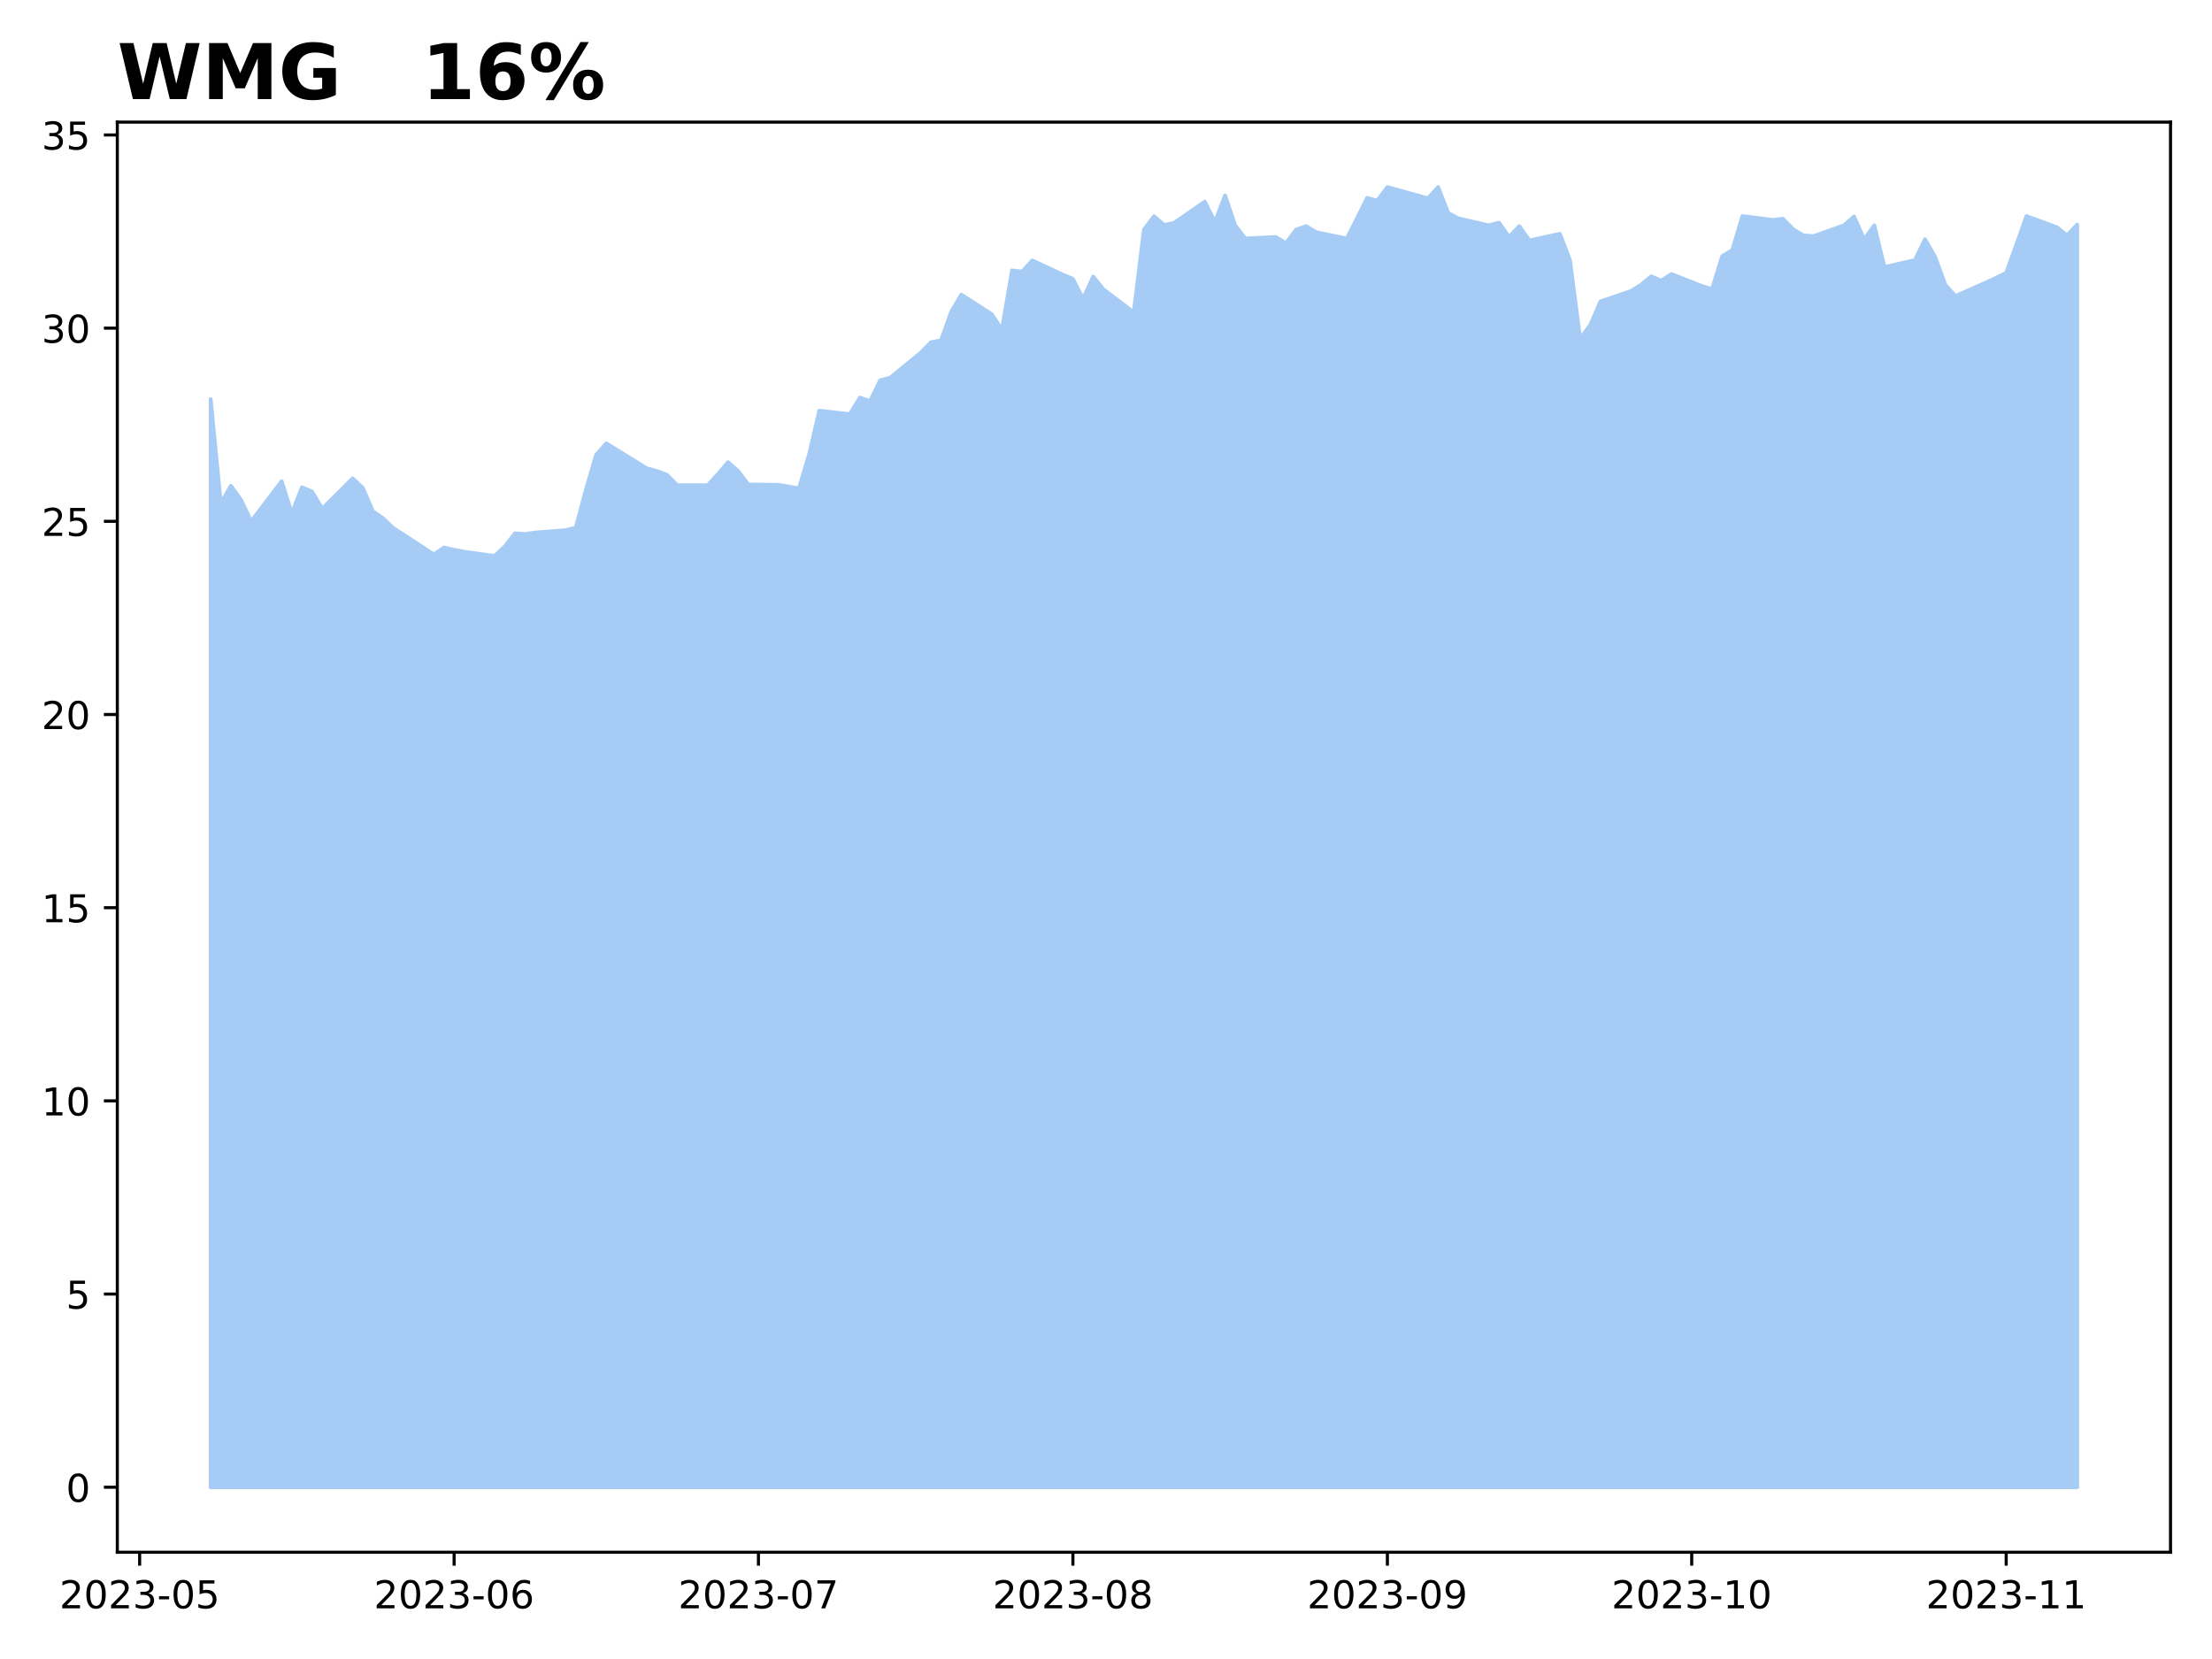
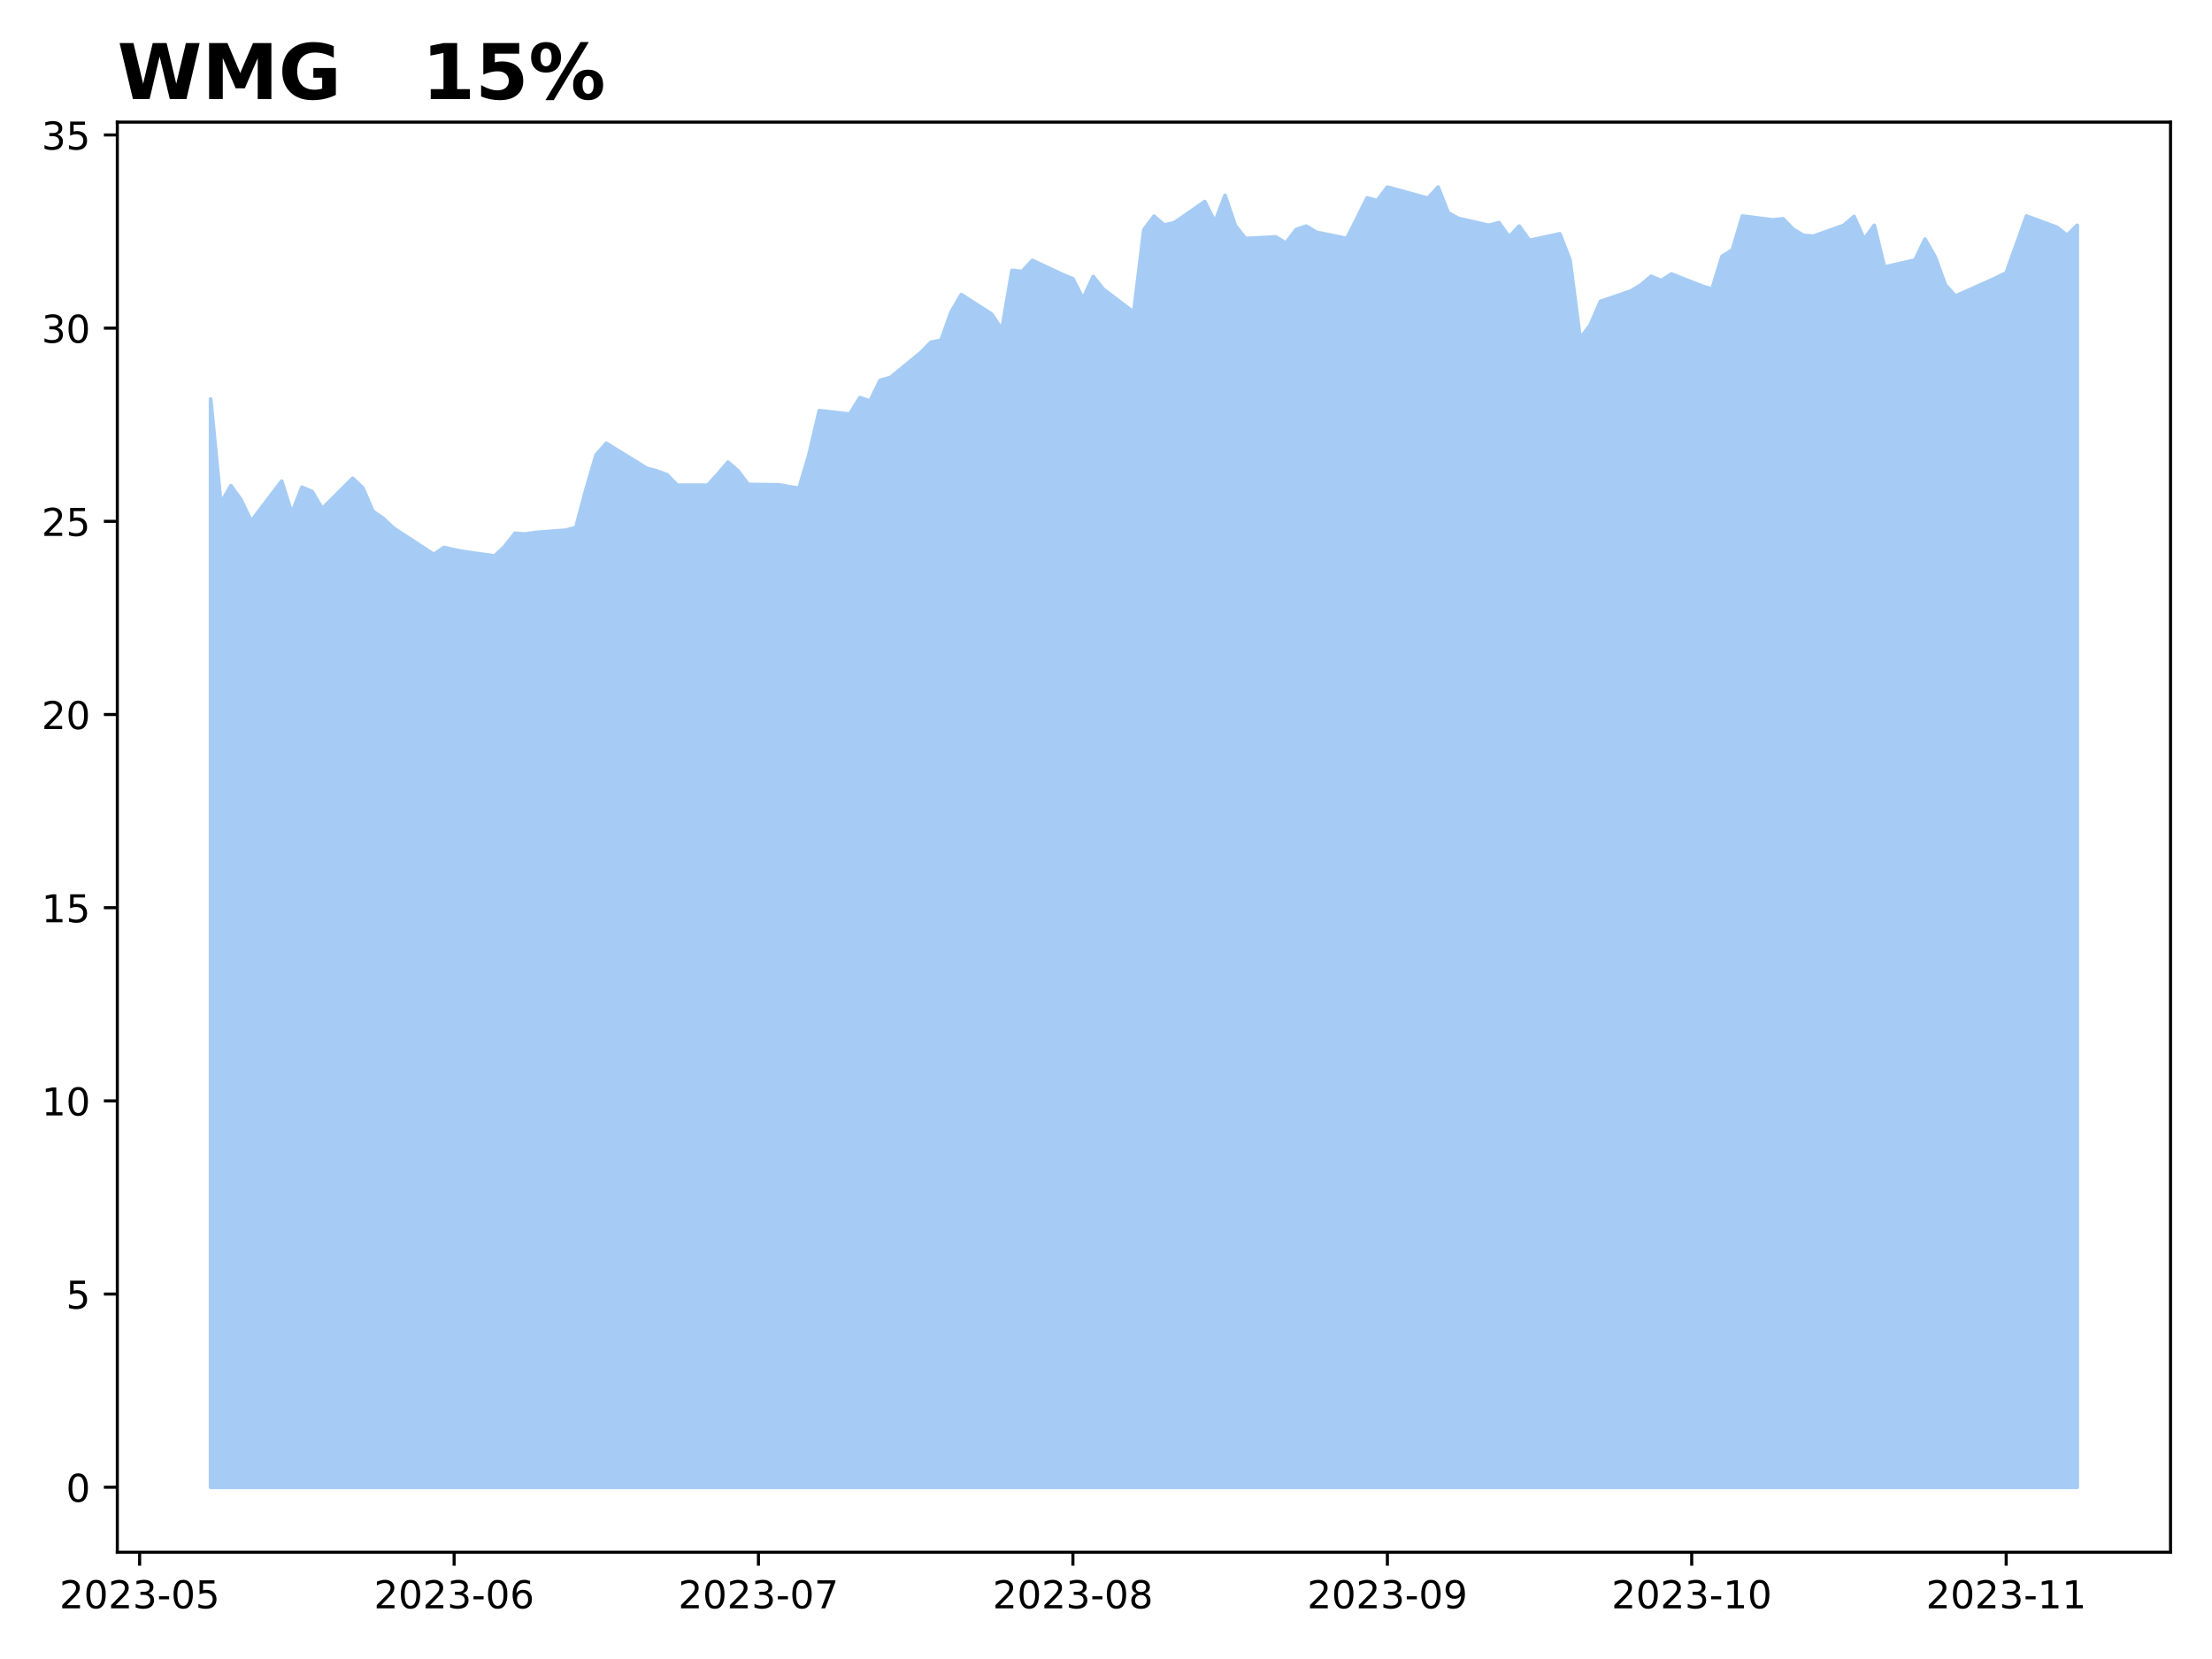
<svg xmlns="http://www.w3.org/2000/svg" xmlns:xlink="http://www.w3.org/1999/xlink" height="432pt" version="1.1" viewBox="0 0 576 432" width="576pt">
  <defs>
    <style type="text/css">
*{stroke-linecap:butt;stroke-linejoin:round;}
  </style>
  </defs>
  <g id="figure_1">
    <g id="patch_1">
      <path d="M 0 432  L 576 432  L 576 0  L 0 0  z " style="fill:#ffffff;" />
    </g>
    <g id="axes_1">
      <g id="patch_2">
        <path d="M 30.55 404.2  L 565.2 404.2  L 565.2 31.8  L 30.55 31.8  z " style="fill:#ffffff;" />
      </g>
      <g id="PolyCollection_1">
        <defs>
-           <path d="M 54.852 -44.727  L 54.852 -328.073  L 57.494 -300.922  L 60.135 -305.497  L 62.777 -301.817  L 65.418 -296.248  L 73.343 -306.69  L 75.985 -298.336  L 78.626 -305.099  L 81.268 -304.005  L 83.909 -299.53  L 91.834 -307.436  L 94.476 -304.934  L 97.117 -298.829  L 99.759 -297.028  L 102.4 -294.526  L 112.966 -287.62  L 115.608 -289.422  L 118.25 -288.821  L 120.891 -288.321  L 128.816 -287.22  L 131.457 -289.722  L 134.099 -293.125  L 136.74 -292.924  L 139.382 -293.325  L 147.307 -293.925  L 149.948 -294.626  L 152.59 -304.534  L 155.231 -313.541  L 157.873 -316.543  L 168.439 -310.038  L 171.081 -309.337  L 173.722 -308.337  L 176.364 -305.634  L 184.288 -305.634  L 186.93 -308.537  L 189.571 -311.639  L 192.213 -309.337  L 194.854 -305.835  L 202.779 -305.735  L 208.062 -304.834  L 210.704 -313.741  L 213.345 -325.05  L 221.27 -324.149  L 223.912 -328.453  L 226.553 -327.552  L 229.195 -332.956  L 231.836 -333.657  L 239.761 -340.162  L 242.402 -342.864  L 245.044 -343.364  L 247.686 -350.77  L 250.327 -355.274  L 258.252 -350.17  L 260.893 -346.167  L 263.535 -361.579  L 266.176 -361.279  L 268.818 -364.181  L 276.743 -360.478  L 279.384 -359.377  L 282.026 -354.173  L 284.667 -359.978  L 287.309 -356.675  L 295.233 -350.67  L 297.875 -372.187  L 300.517 -375.69  L 303.158 -373.388  L 305.8 -373.989  L 313.724 -379.493  L 316.366 -374.189  L 319.007 -381.094  L 321.649 -373.288  L 324.291 -369.886  L 332.215 -370.286  L 334.857 -368.685  L 337.498 -372.206  L 340.14 -373.111  L 342.781 -371.502  L 350.706 -369.892  L 353.348 -375.123  L 355.989 -380.456  L 358.631 -379.751  L 361.272 -383.273  L 371.838 -380.355  L 374.48 -383.273  L 377.122 -376.532  L 379.763 -375.123  L 387.688 -373.313  L 390.329 -374.017  L 392.971 -370.294  L 395.612 -373.111  L 398.254 -369.389  L 406.179 -371.099  L 408.82 -364.258  L 411.462 -343.834  L 414.103 -347.356  L 416.745 -353.493  L 424.669 -356.209  L 427.311 -357.819  L 429.953 -360.032  L 432.594 -358.926  L 435.236 -360.636  L 443.16 -357.517  L 445.802 -356.712  L 448.443 -365.264  L 451.085 -366.874  L 453.727 -375.727  L 461.651 -374.721  L 464.293 -375.023  L 466.934 -372.306  L 469.576 -370.697  L 472.217 -370.496  L 480.142 -373.313  L 482.784 -375.627  L 485.425 -369.691  L 488.067 -373.313  L 490.708 -362.447  L 498.633 -364.258  L 501.274 -369.691  L 503.916 -365.063  L 506.558 -357.819  L 509.199 -354.901  L 517.124 -358.423  L 519.765 -359.63  L 522.407 -360.938  L 525.048 -368.282  L 527.69 -375.727  L 535.615 -372.81  L 538.256 -370.697  L 540.898 -373.514  L 540.898 -44.727  L 540.898 -44.727  L 538.256 -44.727  L 535.615 -44.727  L 527.69 -44.727  L 525.048 -44.727  L 522.407 -44.727  L 519.765 -44.727  L 517.124 -44.727  L 509.199 -44.727  L 506.558 -44.727  L 503.916 -44.727  L 501.274 -44.727  L 498.633 -44.727  L 490.708 -44.727  L 488.067 -44.727  L 485.425 -44.727  L 482.784 -44.727  L 480.142 -44.727  L 472.217 -44.727  L 469.576 -44.727  L 466.934 -44.727  L 464.293 -44.727  L 461.651 -44.727  L 453.727 -44.727  L 451.085 -44.727  L 448.443 -44.727  L 445.802 -44.727  L 443.16 -44.727  L 435.236 -44.727  L 432.594 -44.727  L 429.953 -44.727  L 427.311 -44.727  L 424.669 -44.727  L 416.745 -44.727  L 414.103 -44.727  L 411.462 -44.727  L 408.82 -44.727  L 406.179 -44.727  L 398.254 -44.727  L 395.612 -44.727  L 392.971 -44.727  L 390.329 -44.727  L 387.688 -44.727  L 379.763 -44.727  L 377.122 -44.727  L 374.48 -44.727  L 371.838 -44.727  L 361.272 -44.727  L 358.631 -44.727  L 355.989 -44.727  L 353.348 -44.727  L 350.706 -44.727  L 342.781 -44.727  L 340.14 -44.727  L 337.498 -44.727  L 334.857 -44.727  L 332.215 -44.727  L 324.291 -44.727  L 321.649 -44.727  L 319.007 -44.727  L 316.366 -44.727  L 313.724 -44.727  L 305.8 -44.727  L 303.158 -44.727  L 300.517 -44.727  L 297.875 -44.727  L 295.233 -44.727  L 287.309 -44.727  L 284.667 -44.727  L 282.026 -44.727  L 279.384 -44.727  L 276.743 -44.727  L 268.818 -44.727  L 266.176 -44.727  L 263.535 -44.727  L 260.893 -44.727  L 258.252 -44.727  L 250.327 -44.727  L 247.686 -44.727  L 245.044 -44.727  L 242.402 -44.727  L 239.761 -44.727  L 231.836 -44.727  L 229.195 -44.727  L 226.553 -44.727  L 223.912 -44.727  L 221.27 -44.727  L 213.345 -44.727  L 210.704 -44.727  L 208.062 -44.727  L 202.779 -44.727  L 194.854 -44.727  L 192.213 -44.727  L 189.571 -44.727  L 186.93 -44.727  L 184.288 -44.727  L 176.364 -44.727  L 173.722 -44.727  L 171.081 -44.727  L 168.439 -44.727  L 157.873 -44.727  L 155.231 -44.727  L 152.59 -44.727  L 149.948 -44.727  L 147.307 -44.727  L 139.382 -44.727  L 136.74 -44.727  L 134.099 -44.727  L 131.457 -44.727  L 128.816 -44.727  L 120.891 -44.727  L 118.25 -44.727  L 115.608 -44.727  L 112.966 -44.727  L 102.4 -44.727  L 99.759 -44.727  L 97.117 -44.727  L 94.476 -44.727  L 91.834 -44.727  L 83.909 -44.727  L 81.268 -44.727  L 78.626 -44.727  L 75.985 -44.727  L 73.343 -44.727  L 65.418 -44.727  L 62.777 -44.727  L 60.135 -44.727  L 57.494 -44.727  L 54.852 -44.727  z " id="m905f80886f" style="stroke:#a6ccf5;" />
+           <path d="M 54.852 -44.727  L 54.852 -328.073  L 57.494 -300.922  L 60.135 -305.497  L 62.777 -301.817  L 65.418 -296.248  L 73.343 -306.69  L 75.985 -298.336  L 78.626 -305.099  L 81.268 -304.005  L 83.909 -299.53  L 91.834 -307.436  L 94.476 -304.934  L 97.117 -298.829  L 99.759 -297.028  L 102.4 -294.526  L 112.966 -287.62  L 115.608 -289.422  L 118.25 -288.821  L 120.891 -288.321  L 128.816 -287.22  L 131.457 -289.722  L 134.099 -293.125  L 136.74 -292.924  L 139.382 -293.325  L 147.307 -293.925  L 149.948 -294.626  L 152.59 -304.534  L 155.231 -313.541  L 157.873 -316.543  L 168.439 -310.038  L 171.081 -309.337  L 173.722 -308.337  L 176.364 -305.634  L 184.288 -305.634  L 186.93 -308.537  L 189.571 -311.639  L 192.213 -309.337  L 194.854 -305.835  L 202.779 -305.735  L 208.062 -304.834  L 210.704 -313.741  L 213.345 -325.05  L 221.27 -324.149  L 223.912 -328.453  L 226.553 -327.552  L 229.195 -332.956  L 231.836 -333.657  L 239.761 -340.162  L 242.402 -342.864  L 245.044 -343.364  L 247.686 -350.77  L 250.327 -355.274  L 258.252 -350.17  L 260.893 -346.167  L 263.535 -361.579  L 266.176 -361.279  L 268.818 -364.181  L 276.743 -360.478  L 279.384 -359.377  L 282.026 -354.173  L 284.667 -359.978  L 287.309 -356.675  L 295.233 -350.67  L 297.875 -372.187  L 300.517 -375.69  L 303.158 -373.388  L 305.8 -373.989  L 313.724 -379.493  L 316.366 -374.189  L 319.007 -381.094  L 321.649 -373.288  L 324.291 -369.886  L 332.215 -370.286  L 334.857 -368.685  L 337.498 -372.206  L 340.14 -373.111  L 342.781 -371.502  L 350.706 -369.892  L 353.348 -375.123  L 355.989 -380.456  L 358.631 -379.751  L 361.272 -383.273  L 371.838 -380.355  L 374.48 -383.273  L 377.122 -376.532  L 379.763 -375.123  L 387.688 -373.313  L 390.329 -374.017  L 392.971 -370.294  L 395.612 -373.111  L 398.254 -369.389  L 406.179 -371.099  L 408.82 -364.258  L 411.462 -343.834  L 414.103 -347.356  L 416.745 -353.493  L 424.669 -356.209  L 427.311 -357.819  L 429.953 -360.032  L 432.594 -358.926  L 435.236 -360.636  L 443.16 -357.517  L 445.802 -356.712  L 448.443 -365.264  L 451.085 -366.874  L 453.727 -375.727  L 461.651 -374.721  L 464.293 -375.023  L 466.934 -372.306  L 469.576 -370.697  L 472.217 -370.496  L 480.142 -373.313  L 482.784 -375.627  L 485.425 -369.691  L 488.067 -373.313  L 490.708 -362.447  L 498.633 -364.258  L 501.274 -369.691  L 503.916 -365.063  L 506.558 -357.819  L 509.199 -354.901  L 517.124 -358.423  L 519.765 -359.63  L 522.407 -360.938  L 525.048 -368.282  L 527.69 -375.727  L 535.615 -372.81  L 538.256 -370.697  L 540.898 -373.313  L 540.898 -44.727  L 540.898 -44.727  L 538.256 -44.727  L 535.615 -44.727  L 527.69 -44.727  L 525.048 -44.727  L 522.407 -44.727  L 519.765 -44.727  L 517.124 -44.727  L 509.199 -44.727  L 506.558 -44.727  L 503.916 -44.727  L 501.274 -44.727  L 498.633 -44.727  L 490.708 -44.727  L 488.067 -44.727  L 485.425 -44.727  L 482.784 -44.727  L 480.142 -44.727  L 472.217 -44.727  L 469.576 -44.727  L 466.934 -44.727  L 464.293 -44.727  L 461.651 -44.727  L 453.727 -44.727  L 451.085 -44.727  L 448.443 -44.727  L 445.802 -44.727  L 443.16 -44.727  L 435.236 -44.727  L 432.594 -44.727  L 429.953 -44.727  L 427.311 -44.727  L 424.669 -44.727  L 416.745 -44.727  L 414.103 -44.727  L 411.462 -44.727  L 408.82 -44.727  L 406.179 -44.727  L 398.254 -44.727  L 395.612 -44.727  L 392.971 -44.727  L 390.329 -44.727  L 387.688 -44.727  L 379.763 -44.727  L 377.122 -44.727  L 374.48 -44.727  L 371.838 -44.727  L 361.272 -44.727  L 358.631 -44.727  L 355.989 -44.727  L 353.348 -44.727  L 350.706 -44.727  L 342.781 -44.727  L 340.14 -44.727  L 337.498 -44.727  L 334.857 -44.727  L 332.215 -44.727  L 324.291 -44.727  L 321.649 -44.727  L 319.007 -44.727  L 316.366 -44.727  L 313.724 -44.727  L 305.8 -44.727  L 303.158 -44.727  L 300.517 -44.727  L 297.875 -44.727  L 295.233 -44.727  L 287.309 -44.727  L 284.667 -44.727  L 282.026 -44.727  L 279.384 -44.727  L 276.743 -44.727  L 268.818 -44.727  L 266.176 -44.727  L 263.535 -44.727  L 260.893 -44.727  L 258.252 -44.727  L 250.327 -44.727  L 247.686 -44.727  L 245.044 -44.727  L 242.402 -44.727  L 239.761 -44.727  L 231.836 -44.727  L 229.195 -44.727  L 226.553 -44.727  L 223.912 -44.727  L 221.27 -44.727  L 213.345 -44.727  L 210.704 -44.727  L 208.062 -44.727  L 202.779 -44.727  L 194.854 -44.727  L 192.213 -44.727  L 189.571 -44.727  L 186.93 -44.727  L 184.288 -44.727  L 176.364 -44.727  L 173.722 -44.727  L 171.081 -44.727  L 168.439 -44.727  L 157.873 -44.727  L 155.231 -44.727  L 152.59 -44.727  L 149.948 -44.727  L 147.307 -44.727  L 139.382 -44.727  L 136.74 -44.727  L 134.099 -44.727  L 131.457 -44.727  L 128.816 -44.727  L 120.891 -44.727  L 118.25 -44.727  L 115.608 -44.727  L 112.966 -44.727  L 102.4 -44.727  L 99.759 -44.727  L 97.117 -44.727  L 94.476 -44.727  L 91.834 -44.727  L 83.909 -44.727  L 81.268 -44.727  L 78.626 -44.727  L 75.985 -44.727  L 73.343 -44.727  L 65.418 -44.727  L 62.777 -44.727  L 60.135 -44.727  L 57.494 -44.727  L 54.852 -44.727  z " id="mfe8c046370" style="stroke:#a6ccf5;" />
        </defs>
-         <g clip-path="url(#p1f608ba054)">
-           <use style="fill:#a6ccf5;stroke:#a6ccf5;" x="0" xlink:href="#m905f80886f" y="432" />
+         <g clip-path="url(#p358f93f9f3)">
+           <use style="fill:#a6ccf5;stroke:#a6ccf5;" x="0" xlink:href="#mfe8c046370" y="432" />
        </g>
      </g>
      <g id="matplotlib.axis_1">
        <g id="xtick_1">
          <g id="line2d_1">
            <defs>
-               <path d="M 0 0  L 0 3.5  " id="m93e937762d" style="stroke:#000000;stroke-width:0.8;" />
-             </defs>
-             <g>
-               <use style="stroke:#000000;stroke-width:0.8;" x="36.361" xlink:href="#m93e937762d" y="404.2" />
+               <path d="M 0 0  L 0 3.5  " id="mc000107511" style="stroke:#000000;stroke-width:0.8;" />
+             </defs>
+             <g>
+               <use style="stroke:#000000;stroke-width:0.8;" x="36.361" xlink:href="#mc000107511" y="404.2" />
            </g>
          </g>
          <g id="text_1">
            <defs>
              <path d="M 19.188 8.297  L 53.609 8.297  L 53.609 0  L 7.328 0  L 7.328 8.297  Q 12.938 14.109 22.625 23.891  Q 32.328 33.688 34.812 36.531  Q 39.547 41.844 41.422 45.531  Q 43.312 49.219 43.312 52.781  Q 43.312 58.594 39.234 62.25  Q 35.156 65.922 28.609 65.922  Q 23.969 65.922 18.812 64.312  Q 13.672 62.703 7.812 59.422  L 7.812 69.391  Q 13.766 71.781 18.938 73  Q 24.125 74.219 28.422 74.219  Q 39.75 74.219 46.484 68.547  Q 53.219 62.891 53.219 53.422  Q 53.219 48.922 51.531 44.891  Q 49.859 40.875 45.406 35.406  Q 44.188 33.984 37.641 27.219  Q 31.109 20.453 19.188 8.297  z " id="DejaVuSans-50" />
              <path d="M 31.781 66.406  Q 24.172 66.406 20.328 58.906  Q 16.5 51.422 16.5 36.375  Q 16.5 21.391 20.328 13.891  Q 24.172 6.391 31.781 6.391  Q 39.453 6.391 43.281 13.891  Q 47.125 21.391 47.125 36.375  Q 47.125 51.422 43.281 58.906  Q 39.453 66.406 31.781 66.406  z M 31.781 74.219  Q 44.047 74.219 50.516 64.516  Q 56.984 54.828 56.984 36.375  Q 56.984 17.969 50.516 8.266  Q 44.047 -1.422 31.781 -1.422  Q 19.531 -1.422 13.062 8.266  Q 6.594 17.969 6.594 36.375  Q 6.594 54.828 13.062 64.516  Q 19.531 74.219 31.781 74.219  z " id="DejaVuSans-48" />
              <path d="M 40.578 39.312  Q 47.656 37.797 51.625 33  Q 55.609 28.219 55.609 21.188  Q 55.609 10.406 48.188 4.484  Q 40.766 -1.422 27.094 -1.422  Q 22.516 -1.422 17.656 -0.516  Q 12.797 0.391 7.625 2.203  L 7.625 11.719  Q 11.719 9.328 16.594 8.109  Q 21.484 6.891 26.812 6.891  Q 36.078 6.891 40.938 10.547  Q 45.797 14.203 45.797 21.188  Q 45.797 27.641 41.281 31.266  Q 36.766 34.906 28.719 34.906  L 20.219 34.906  L 20.219 43.016  L 29.109 43.016  Q 36.375 43.016 40.234 45.922  Q 44.094 48.828 44.094 54.297  Q 44.094 59.906 40.109 62.906  Q 36.141 65.922 28.719 65.922  Q 24.656 65.922 20.016 65.031  Q 15.375 64.156 9.812 62.312  L 9.812 71.094  Q 15.438 72.656 20.344 73.438  Q 25.25 74.219 29.594 74.219  Q 40.828 74.219 47.359 69.109  Q 53.906 64.016 53.906 55.328  Q 53.906 49.266 50.438 45.094  Q 46.969 40.922 40.578 39.312  z " id="DejaVuSans-51" />
              <path d="M 4.891 31.391  L 31.203 31.391  L 31.203 23.391  L 4.891 23.391  z " id="DejaVuSans-45" />
              <path d="M 10.797 72.906  L 49.516 72.906  L 49.516 64.594  L 19.828 64.594  L 19.828 46.734  Q 21.969 47.469 24.109 47.828  Q 26.266 48.188 28.422 48.188  Q 40.625 48.188 47.75 41.5  Q 54.891 34.812 54.891 23.391  Q 54.891 11.625 47.562 5.094  Q 40.234 -1.422 26.906 -1.422  Q 22.312 -1.422 17.547 -0.641  Q 12.797 0.141 7.719 1.703  L 7.719 11.625  Q 12.109 9.234 16.797 8.062  Q 21.484 6.891 26.703 6.891  Q 35.156 6.891 40.078 11.328  Q 45.016 15.766 45.016 23.391  Q 45.016 31 40.078 35.438  Q 35.156 39.891 26.703 39.891  Q 22.75 39.891 18.812 39.016  Q 14.891 38.141 10.797 36.281  z " id="DejaVuSans-53" />
            </defs>
            <g transform="translate(15.47001 418.7984)scale(0.1 -0.1)">
              <use xlink:href="#DejaVuSans-50" />
              <use x="63.623" xlink:href="#DejaVuSans-48" />
              <use x="127.246" xlink:href="#DejaVuSans-50" />
              <use x="190.869" xlink:href="#DejaVuSans-51" />
              <use x="254.492" xlink:href="#DejaVuSans-45" />
              <use x="290.576" xlink:href="#DejaVuSans-48" />
              <use x="354.199" xlink:href="#DejaVuSans-53" />
            </g>
          </g>
        </g>
        <g id="xtick_2">
          <g id="line2d_2">
            <g>
-               <use style="stroke:#000000;stroke-width:0.8;" x="118.25" xlink:href="#m93e937762d" y="404.2" />
+               <use style="stroke:#000000;stroke-width:0.8;" x="118.25" xlink:href="#mc000107511" y="404.2" />
            </g>
          </g>
          <g id="text_2">
            <defs>
              <path d="M 33.016 40.375  Q 26.375 40.375 22.484 35.828  Q 18.609 31.297 18.609 23.391  Q 18.609 15.531 22.484 10.953  Q 26.375 6.391 33.016 6.391  Q 39.656 6.391 43.531 10.953  Q 47.406 15.531 47.406 23.391  Q 47.406 31.297 43.531 35.828  Q 39.656 40.375 33.016 40.375  z M 52.594 71.297  L 52.594 62.312  Q 48.875 64.062 45.094 64.984  Q 41.312 65.922 37.594 65.922  Q 27.828 65.922 22.672 59.328  Q 17.531 52.734 16.797 39.406  Q 19.672 43.656 24.016 45.922  Q 28.375 48.188 33.594 48.188  Q 44.578 48.188 50.953 41.516  Q 57.328 34.859 57.328 23.391  Q 57.328 12.156 50.688 5.359  Q 44.047 -1.422 33.016 -1.422  Q 20.359 -1.422 13.672 8.266  Q 6.984 17.969 6.984 36.375  Q 6.984 53.656 15.188 63.938  Q 23.391 74.219 37.203 74.219  Q 40.922 74.219 44.703 73.484  Q 48.484 72.75 52.594 71.297  z " id="DejaVuSans-54" />
            </defs>
            <g transform="translate(97.3581 418.7984)scale(0.1 -0.1)">
              <use xlink:href="#DejaVuSans-50" />
              <use x="63.623" xlink:href="#DejaVuSans-48" />
              <use x="127.246" xlink:href="#DejaVuSans-50" />
              <use x="190.869" xlink:href="#DejaVuSans-51" />
              <use x="254.492" xlink:href="#DejaVuSans-45" />
              <use x="290.576" xlink:href="#DejaVuSans-48" />
              <use x="354.199" xlink:href="#DejaVuSans-54" />
            </g>
          </g>
        </g>
        <g id="xtick_3">
          <g id="line2d_3">
            <g>
-               <use style="stroke:#000000;stroke-width:0.8;" x="197.496" xlink:href="#m93e937762d" y="404.2" />
+               <use style="stroke:#000000;stroke-width:0.8;" x="197.496" xlink:href="#mc000107511" y="404.2" />
            </g>
          </g>
          <g id="text_3">
            <defs>
              <path d="M 8.203 72.906  L 55.078 72.906  L 55.078 68.703  L 28.609 0  L 18.312 0  L 43.219 64.594  L 8.203 64.594  z " id="DejaVuSans-55" />
            </defs>
            <g transform="translate(176.6046 418.7984)scale(0.1 -0.1)">
              <use xlink:href="#DejaVuSans-50" />
              <use x="63.623" xlink:href="#DejaVuSans-48" />
              <use x="127.246" xlink:href="#DejaVuSans-50" />
              <use x="190.869" xlink:href="#DejaVuSans-51" />
              <use x="254.492" xlink:href="#DejaVuSans-45" />
              <use x="290.576" xlink:href="#DejaVuSans-48" />
              <use x="354.199" xlink:href="#DejaVuSans-55" />
            </g>
          </g>
        </g>
        <g id="xtick_4">
          <g id="line2d_4">
            <g>
-               <use style="stroke:#000000;stroke-width:0.8;" x="279.384" xlink:href="#m93e937762d" y="404.2" />
+               <use style="stroke:#000000;stroke-width:0.8;" x="279.384" xlink:href="#mc000107511" y="404.2" />
            </g>
          </g>
          <g id="text_4">
            <defs>
              <path d="M 31.781 34.625  Q 24.75 34.625 20.719 30.859  Q 16.703 27.094 16.703 20.516  Q 16.703 13.922 20.719 10.156  Q 24.75 6.391 31.781 6.391  Q 38.812 6.391 42.859 10.172  Q 46.922 13.969 46.922 20.516  Q 46.922 27.094 42.891 30.859  Q 38.875 34.625 31.781 34.625  z M 21.922 38.812  Q 15.578 40.375 12.031 44.719  Q 8.5 49.078 8.5 55.328  Q 8.5 64.062 14.719 69.141  Q 20.953 74.219 31.781 74.219  Q 42.672 74.219 48.875 69.141  Q 55.078 64.062 55.078 55.328  Q 55.078 49.078 51.531 44.719  Q 48 40.375 41.703 38.812  Q 48.828 37.156 52.797 32.312  Q 56.781 27.484 56.781 20.516  Q 56.781 9.906 50.312 4.234  Q 43.844 -1.422 31.781 -1.422  Q 19.734 -1.422 13.25 4.234  Q 6.781 9.906 6.781 20.516  Q 6.781 27.484 10.781 32.312  Q 14.797 37.156 21.922 38.812  z M 18.312 54.391  Q 18.312 48.734 21.844 45.562  Q 25.391 42.391 31.781 42.391  Q 38.141 42.391 41.719 45.562  Q 45.312 48.734 45.312 54.391  Q 45.312 60.062 41.719 63.234  Q 38.141 66.406 31.781 66.406  Q 25.391 66.406 21.844 63.234  Q 18.312 60.062 18.312 54.391  z " id="DejaVuSans-56" />
            </defs>
            <g transform="translate(258.4927 418.7984)scale(0.1 -0.1)">
              <use xlink:href="#DejaVuSans-50" />
              <use x="63.623" xlink:href="#DejaVuSans-48" />
              <use x="127.246" xlink:href="#DejaVuSans-50" />
              <use x="190.869" xlink:href="#DejaVuSans-51" />
              <use x="254.492" xlink:href="#DejaVuSans-45" />
              <use x="290.576" xlink:href="#DejaVuSans-48" />
              <use x="354.199" xlink:href="#DejaVuSans-56" />
            </g>
          </g>
        </g>
        <g id="xtick_5">
          <g id="line2d_5">
            <g>
-               <use style="stroke:#000000;stroke-width:0.8;" x="361.272" xlink:href="#m93e937762d" y="404.2" />
+               <use style="stroke:#000000;stroke-width:0.8;" x="361.272" xlink:href="#mc000107511" y="404.2" />
            </g>
          </g>
          <g id="text_5">
            <defs>
              <path d="M 10.984 1.516  L 10.984 10.5  Q 14.703 8.734 18.5 7.812  Q 22.312 6.891 25.984 6.891  Q 35.75 6.891 40.891 13.453  Q 46.047 20.016 46.781 33.406  Q 43.953 29.203 39.594 26.953  Q 35.25 24.703 29.984 24.703  Q 19.047 24.703 12.672 31.312  Q 6.297 37.938 6.297 49.422  Q 6.297 60.641 12.938 67.422  Q 19.578 74.219 30.609 74.219  Q 43.266 74.219 49.922 64.516  Q 56.594 54.828 56.594 36.375  Q 56.594 19.141 48.406 8.859  Q 40.234 -1.422 26.422 -1.422  Q 22.703 -1.422 18.891 -0.688  Q 15.094 0.047 10.984 1.516  z M 30.609 32.422  Q 37.25 32.422 41.125 36.953  Q 45.016 41.5 45.016 49.422  Q 45.016 57.281 41.125 61.844  Q 37.25 66.406 30.609 66.406  Q 23.969 66.406 20.094 61.844  Q 16.219 57.281 16.219 49.422  Q 16.219 41.5 20.094 36.953  Q 23.969 32.422 30.609 32.422  z " id="DejaVuSans-57" />
            </defs>
            <g transform="translate(340.3808 418.7984)scale(0.1 -0.1)">
              <use xlink:href="#DejaVuSans-50" />
              <use x="63.623" xlink:href="#DejaVuSans-48" />
              <use x="127.246" xlink:href="#DejaVuSans-50" />
              <use x="190.869" xlink:href="#DejaVuSans-51" />
              <use x="254.492" xlink:href="#DejaVuSans-45" />
              <use x="290.576" xlink:href="#DejaVuSans-48" />
              <use x="354.199" xlink:href="#DejaVuSans-57" />
            </g>
          </g>
        </g>
        <g id="xtick_6">
          <g id="line2d_6">
            <g>
-               <use style="stroke:#000000;stroke-width:0.8;" x="440.519" xlink:href="#m93e937762d" y="404.2" />
+               <use style="stroke:#000000;stroke-width:0.8;" x="440.519" xlink:href="#mc000107511" y="404.2" />
            </g>
          </g>
          <g id="text_6">
            <defs>
              <path d="M 12.406 8.297  L 28.516 8.297  L 28.516 63.922  L 10.984 60.406  L 10.984 69.391  L 28.422 72.906  L 38.281 72.906  L 38.281 8.297  L 54.391 8.297  L 54.391 0  L 12.406 0  z " id="DejaVuSans-49" />
            </defs>
            <g transform="translate(419.6274 418.7984)scale(0.1 -0.1)">
              <use xlink:href="#DejaVuSans-50" />
              <use x="63.623" xlink:href="#DejaVuSans-48" />
              <use x="127.246" xlink:href="#DejaVuSans-50" />
              <use x="190.869" xlink:href="#DejaVuSans-51" />
              <use x="254.492" xlink:href="#DejaVuSans-45" />
              <use x="290.576" xlink:href="#DejaVuSans-49" />
              <use x="354.199" xlink:href="#DejaVuSans-48" />
            </g>
          </g>
        </g>
        <g id="xtick_7">
          <g id="line2d_7">
            <g>
-               <use style="stroke:#000000;stroke-width:0.8;" x="522.407" xlink:href="#m93e937762d" y="404.2" />
+               <use style="stroke:#000000;stroke-width:0.8;" x="522.407" xlink:href="#mc000107511" y="404.2" />
            </g>
          </g>
          <g id="text_7">
            <g transform="translate(501.5155 418.7984)scale(0.1 -0.1)">
              <use xlink:href="#DejaVuSans-50" />
              <use x="63.623" xlink:href="#DejaVuSans-48" />
              <use x="127.246" xlink:href="#DejaVuSans-50" />
              <use x="190.869" xlink:href="#DejaVuSans-51" />
              <use x="254.492" xlink:href="#DejaVuSans-45" />
              <use x="290.576" xlink:href="#DejaVuSans-49" />
              <use x="354.199" xlink:href="#DejaVuSans-49" />
            </g>
          </g>
        </g>
      </g>
      <g id="matplotlib.axis_2">
        <g id="ytick_1">
          <g id="line2d_8">
            <defs>
-               <path d="M 0 0  L -3.5 0  " id="mb0feff7f68" style="stroke:#000000;stroke-width:0.8;" />
-             </defs>
-             <g>
-               <use style="stroke:#000000;stroke-width:0.8;" x="30.55" xlink:href="#mb0feff7f68" y="387.273" />
+               <path d="M 0 0  L -3.5 0  " id="me777172fd6" style="stroke:#000000;stroke-width:0.8;" />
+             </defs>
+             <g>
+               <use style="stroke:#000000;stroke-width:0.8;" x="30.55" xlink:href="#me777172fd6" y="387.273" />
            </g>
          </g>
          <g id="text_8">
            <g transform="translate(17.1875 391.0719)scale(0.1 -0.1)">
              <use xlink:href="#DejaVuSans-48" />
            </g>
          </g>
        </g>
        <g id="ytick_2">
          <g id="line2d_9">
            <g>
-               <use style="stroke:#000000;stroke-width:0.8;" x="30.55" xlink:href="#mb0feff7f68" y="336.969" />
+               <use style="stroke:#000000;stroke-width:0.8;" x="30.55" xlink:href="#me777172fd6" y="336.969" />
            </g>
          </g>
          <g id="text_9">
            <g transform="translate(17.1875 340.768)scale(0.1 -0.1)">
              <use xlink:href="#DejaVuSans-53" />
            </g>
          </g>
        </g>
        <g id="ytick_3">
          <g id="line2d_10">
            <g>
-               <use style="stroke:#000000;stroke-width:0.8;" x="30.55" xlink:href="#mb0feff7f68" y="286.665" />
+               <use style="stroke:#000000;stroke-width:0.8;" x="30.55" xlink:href="#me777172fd6" y="286.665" />
            </g>
          </g>
          <g id="text_10">
            <g transform="translate(10.825 290.4641)scale(0.1 -0.1)">
              <use xlink:href="#DejaVuSans-49" />
              <use x="63.623" xlink:href="#DejaVuSans-48" />
            </g>
          </g>
        </g>
        <g id="ytick_4">
          <g id="line2d_11">
            <g>
-               <use style="stroke:#000000;stroke-width:0.8;" x="30.55" xlink:href="#mb0feff7f68" y="236.361" />
+               <use style="stroke:#000000;stroke-width:0.8;" x="30.55" xlink:href="#me777172fd6" y="236.361" />
            </g>
          </g>
          <g id="text_11">
            <g transform="translate(10.825 240.1602)scale(0.1 -0.1)">
              <use xlink:href="#DejaVuSans-49" />
              <use x="63.623" xlink:href="#DejaVuSans-53" />
            </g>
          </g>
        </g>
        <g id="ytick_5">
          <g id="line2d_12">
            <g>
-               <use style="stroke:#000000;stroke-width:0.8;" x="30.55" xlink:href="#mb0feff7f68" y="186.057" />
+               <use style="stroke:#000000;stroke-width:0.8;" x="30.55" xlink:href="#me777172fd6" y="186.057" />
            </g>
          </g>
          <g id="text_12">
            <g transform="translate(10.825 189.8562)scale(0.1 -0.1)">
              <use xlink:href="#DejaVuSans-50" />
              <use x="63.623" xlink:href="#DejaVuSans-48" />
            </g>
          </g>
        </g>
        <g id="ytick_6">
          <g id="line2d_13">
            <g>
-               <use style="stroke:#000000;stroke-width:0.8;" x="30.55" xlink:href="#mb0feff7f68" y="135.753" />
+               <use style="stroke:#000000;stroke-width:0.8;" x="30.55" xlink:href="#me777172fd6" y="135.753" />
            </g>
          </g>
          <g id="text_13">
            <g transform="translate(10.825 139.5523)scale(0.1 -0.1)">
              <use xlink:href="#DejaVuSans-50" />
              <use x="63.623" xlink:href="#DejaVuSans-53" />
            </g>
          </g>
        </g>
        <g id="ytick_7">
          <g id="line2d_14">
            <g>
-               <use style="stroke:#000000;stroke-width:0.8;" x="30.55" xlink:href="#mb0feff7f68" y="85.449" />
+               <use style="stroke:#000000;stroke-width:0.8;" x="30.55" xlink:href="#me777172fd6" y="85.449" />
            </g>
          </g>
          <g id="text_14">
            <g transform="translate(10.825 89.24837)scale(0.1 -0.1)">
              <use xlink:href="#DejaVuSans-51" />
              <use x="63.623" xlink:href="#DejaVuSans-48" />
            </g>
          </g>
        </g>
        <g id="ytick_8">
          <g id="line2d_15">
            <g>
-               <use style="stroke:#000000;stroke-width:0.8;" x="30.55" xlink:href="#mb0feff7f68" y="35.145" />
+               <use style="stroke:#000000;stroke-width:0.8;" x="30.55" xlink:href="#me777172fd6" y="35.145" />
            </g>
          </g>
          <g id="text_15">
            <g transform="translate(10.825 38.94445)scale(0.1 -0.1)">
              <use xlink:href="#DejaVuSans-51" />
              <use x="63.623" xlink:href="#DejaVuSans-53" />
            </g>
          </g>
        </g>
      </g>
      <g id="patch_3">
        <path d="M 30.55 404.2  L 30.55 31.8  " style="fill:none;stroke:#000000;stroke-linecap:square;stroke-linejoin:miter;stroke-width:0.8;" />
      </g>
      <g id="patch_4">
        <path d="M 565.2 404.2  L 565.2 31.8  " style="fill:none;stroke:#000000;stroke-linecap:square;stroke-linejoin:miter;stroke-width:0.8;" />
      </g>
      <g id="patch_5">
        <path d="M 30.55 404.2  L 565.2 404.2  " style="fill:none;stroke:#000000;stroke-linecap:square;stroke-linejoin:miter;stroke-width:0.8;" />
      </g>
      <g id="patch_6">
        <path d="M 30.55 31.8  L 565.2 31.8  " style="fill:none;stroke:#000000;stroke-linecap:square;stroke-linejoin:miter;stroke-width:0.8;" />
      </g>
      <g id="text_16">
        <defs>
          <path d="M 2.984 72.906  L 21 72.906  L 33.594 19.922  L 46.094 72.906  L 64.203 72.906  L 76.703 19.922  L 89.312 72.906  L 107.172 72.906  L 89.984 0  L 68.312 0  L 55.078 55.422  L 42 0  L 20.312 0  z " id="DejaVuSans-Bold-87" />
          <path d="M 9.188 72.906  L 33.109 72.906  L 49.703 33.891  L 66.406 72.906  L 90.281 72.906  L 90.281 0  L 72.516 0  L 72.516 53.328  L 55.719 14.016  L 43.797 14.016  L 27 53.328  L 27 0  L 9.188 0  z " id="DejaVuSans-Bold-77" />
          <path d="M 74.703 5.422  Q 67.672 2 60.109 0.281  Q 52.547 -1.422 44.484 -1.422  Q 26.266 -1.422 15.625 8.766  Q 4.984 18.953 4.984 36.375  Q 4.984 54 15.812 64.109  Q 26.656 74.219 45.516 74.219  Q 52.781 74.219 59.438 72.844  Q 66.109 71.484 72.016 68.797  L 72.016 53.719  Q 65.922 57.172 59.891 58.875  Q 53.859 60.594 47.797 60.594  Q 36.578 60.594 30.5 54.312  Q 24.422 48.047 24.422 36.375  Q 24.422 24.812 30.281 18.5  Q 36.141 12.203 46.922 12.203  Q 49.859 12.203 52.375 12.562  Q 54.891 12.938 56.891 13.719  L 56.891 27.875  L 45.406 27.875  L 45.406 40.484  L 74.703 40.484  z " id="DejaVuSans-Bold-71" />
          <path id="DejaVuSans-Bold-32" />
          <path d="M 11.719 12.984  L 28.328 12.984  L 28.328 60.109  L 11.281 56.594  L 11.281 69.391  L 28.219 72.906  L 46.094 72.906  L 46.094 12.984  L 62.703 12.984  L 62.703 0  L 11.719 0  z " id="DejaVuSans-Bold-49" />
-           <path d="M 36.188 35.984  Q 31.25 35.984 28.781 32.781  Q 26.312 29.594 26.312 23.188  Q 26.312 16.797 28.781 13.594  Q 31.25 10.406 36.188 10.406  Q 41.156 10.406 43.625 13.594  Q 46.094 16.797 46.094 23.188  Q 46.094 29.594 43.625 32.781  Q 41.156 35.984 36.188 35.984  z M 59.422 71  L 59.422 57.516  Q 54.781 59.719 50.672 60.766  Q 46.578 61.812 42.672 61.812  Q 34.281 61.812 29.594 57.141  Q 24.906 52.484 24.125 43.312  Q 27.344 45.703 31.094 46.891  Q 34.859 48.094 39.312 48.094  Q 50.484 48.094 57.344 41.547  Q 64.203 35.016 64.203 24.422  Q 64.203 12.703 56.531 5.641  Q 48.875 -1.422 35.984 -1.422  Q 21.781 -1.422 13.984 8.172  Q 6.203 17.781 6.203 35.406  Q 6.203 53.469 15.312 63.797  Q 24.422 74.125 40.281 74.125  Q 45.312 74.125 50.047 73.344  Q 54.781 72.562 59.422 71  z " id="DejaVuSans-Bold-54" />
+           <path d="M 10.594 72.906  L 57.328 72.906  L 57.328 59.078  L 25.594 59.078  L 25.594 47.797  Q 27.734 48.391 29.906 48.703  Q 32.078 49.031 34.422 49.031  Q 47.75 49.031 55.172 42.359  Q 62.594 35.688 62.594 23.781  Q 62.594 11.969 54.516 5.266  Q 46.438 -1.422 32.078 -1.422  Q 25.875 -1.422 19.797 -0.219  Q 13.719 0.984 7.719 3.422  L 7.719 18.219  Q 13.672 14.797 19.016 13.078  Q 24.359 11.375 29.109 11.375  Q 35.938 11.375 39.859 14.719  Q 43.797 18.062 43.797 23.781  Q 43.797 29.547 39.859 32.859  Q 35.938 36.188 29.109 36.188  Q 25.047 36.188 20.453 35.125  Q 15.875 34.078 10.594 31.891  z " id="DejaVuSans-Bold-53" />
          <path d="M 77.484 30.078  Q 74.031 30.078 72.125 27.078  Q 70.219 24.078 70.219 18.5  Q 70.219 12.891 72.094 9.891  Q 73.969 6.891 77.484 6.891  Q 81 6.891 82.859 9.891  Q 84.719 12.891 84.719 18.5  Q 84.719 24.078 82.828 27.078  Q 80.953 30.078 77.484 30.078  z M 77.484 38.281  Q 86.578 38.281 91.797 33  Q 97.016 27.734 97.016 18.5  Q 97.016 9.281 91.797 3.922  Q 86.578 -1.422 77.484 -1.422  Q 68.406 -1.422 63.156 3.922  Q 57.906 9.281 57.906 18.5  Q 57.906 27.688 63.156 32.984  Q 68.406 38.281 77.484 38.281  z M 32.719 -1.422  L 21.922 -1.422  L 67.484 74.219  L 78.328 74.219  z M 22.703 74.219  Q 31.781 74.219 36.984 68.922  Q 42.188 63.625 42.188 54.391  Q 42.188 45.172 36.984 39.844  Q 31.781 34.516 22.703 34.516  Q 13.625 34.516 8.422 39.844  Q 3.219 45.172 3.219 54.391  Q 3.219 63.625 8.422 68.922  Q 13.625 74.219 22.703 74.219  z M 22.703 66.016  Q 19.188 66.016 17.281 62.984  Q 15.375 59.969 15.375 54.391  Q 15.375 48.781 17.281 45.719  Q 19.188 42.672 22.703 42.672  Q 26.219 42.672 28.094 45.719  Q 29.984 48.781 29.984 54.391  Q 29.984 59.969 28.078 62.984  Q 26.172 66.016 22.703 66.016  z " id="DejaVuSans-Bold-37" />
        </defs>
        <g transform="translate(30.55 25.8)scale(0.2 -0.2)">
          <use xlink:href="#DejaVuSans-Bold-87" />
          <use x="110.303" xlink:href="#DejaVuSans-Bold-77" />
          <use x="209.814" xlink:href="#DejaVuSans-Bold-71" />
          <use x="291.895" xlink:href="#DejaVuSans-Bold-32" />
          <use x="326.709" xlink:href="#DejaVuSans-Bold-32" />
          <use x="361.523" xlink:href="#DejaVuSans-Bold-32" />
          <use x="396.338" xlink:href="#DejaVuSans-Bold-49" />
-           <use x="465.918" xlink:href="#DejaVuSans-Bold-54" />
+           <use x="465.918" xlink:href="#DejaVuSans-Bold-53" />
          <use x="535.498" xlink:href="#DejaVuSans-Bold-37" />
        </g>
      </g>
    </g>
  </g>
  <defs>
-     <clipPath id="p1f608ba054">
+     <clipPath id="p358f93f9f3">
      <rect height="372.4" width="534.65" x="30.55" y="31.8" />
    </clipPath>
  </defs>
</svg>
